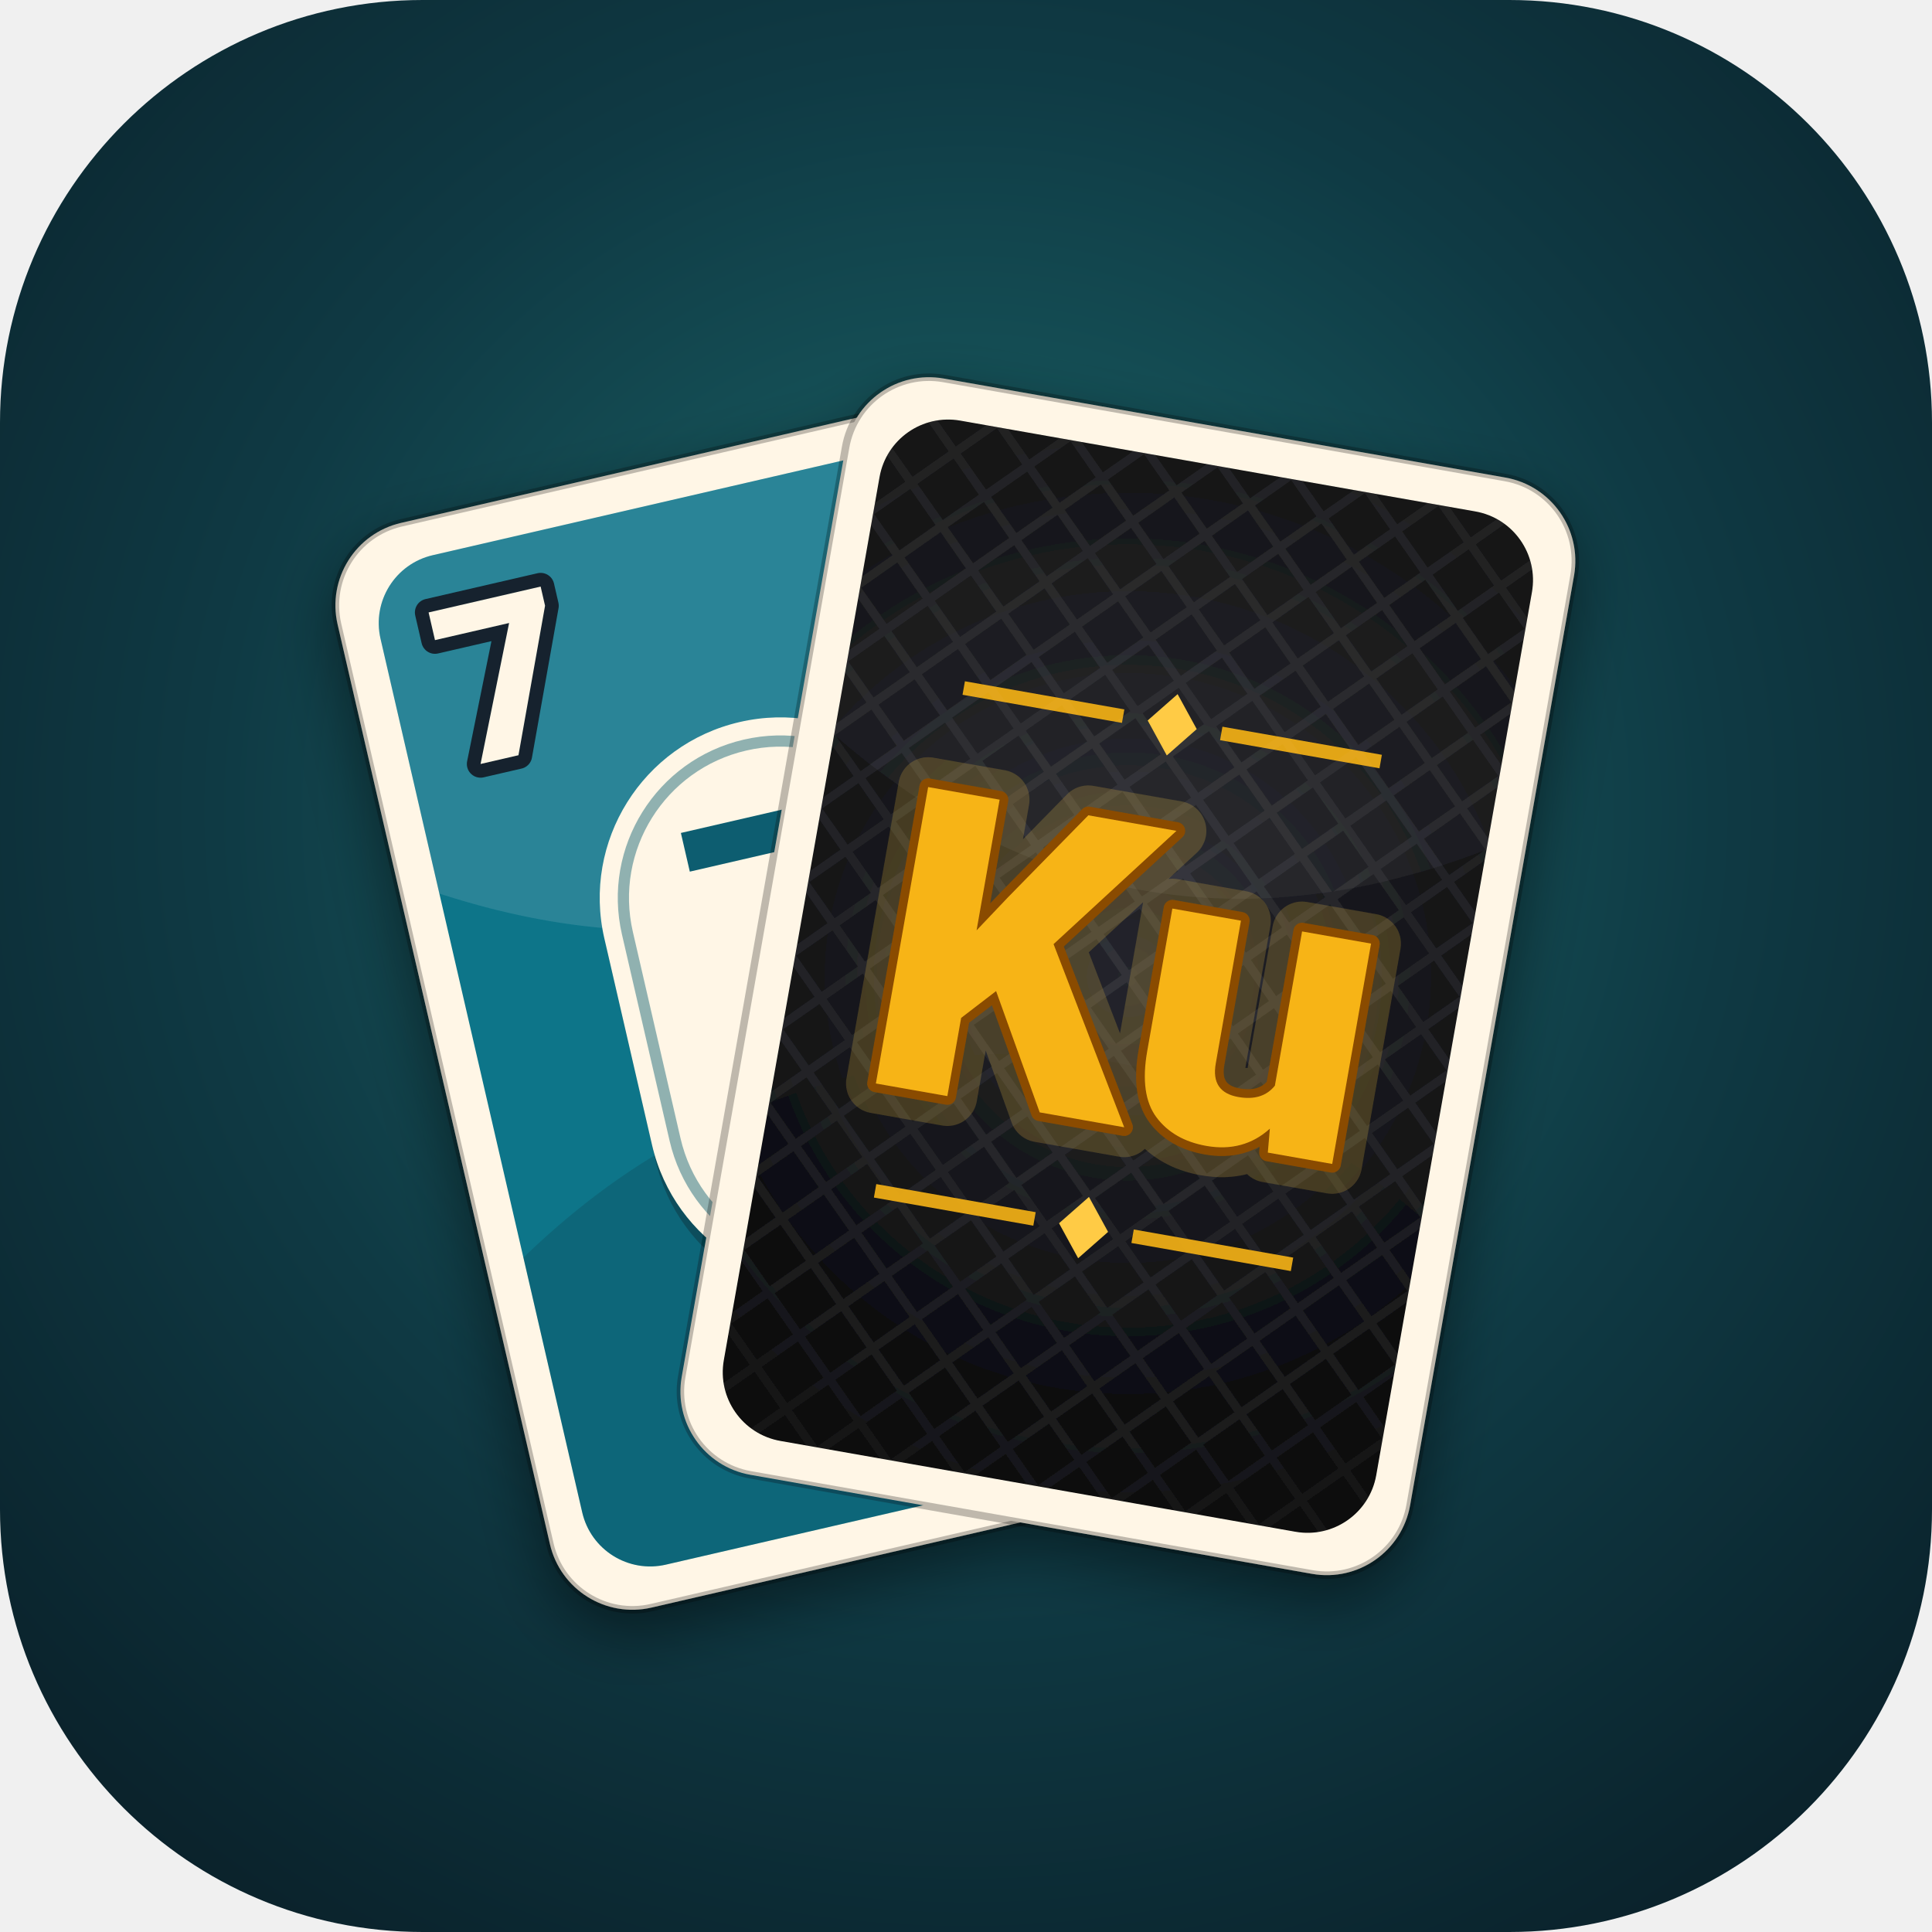
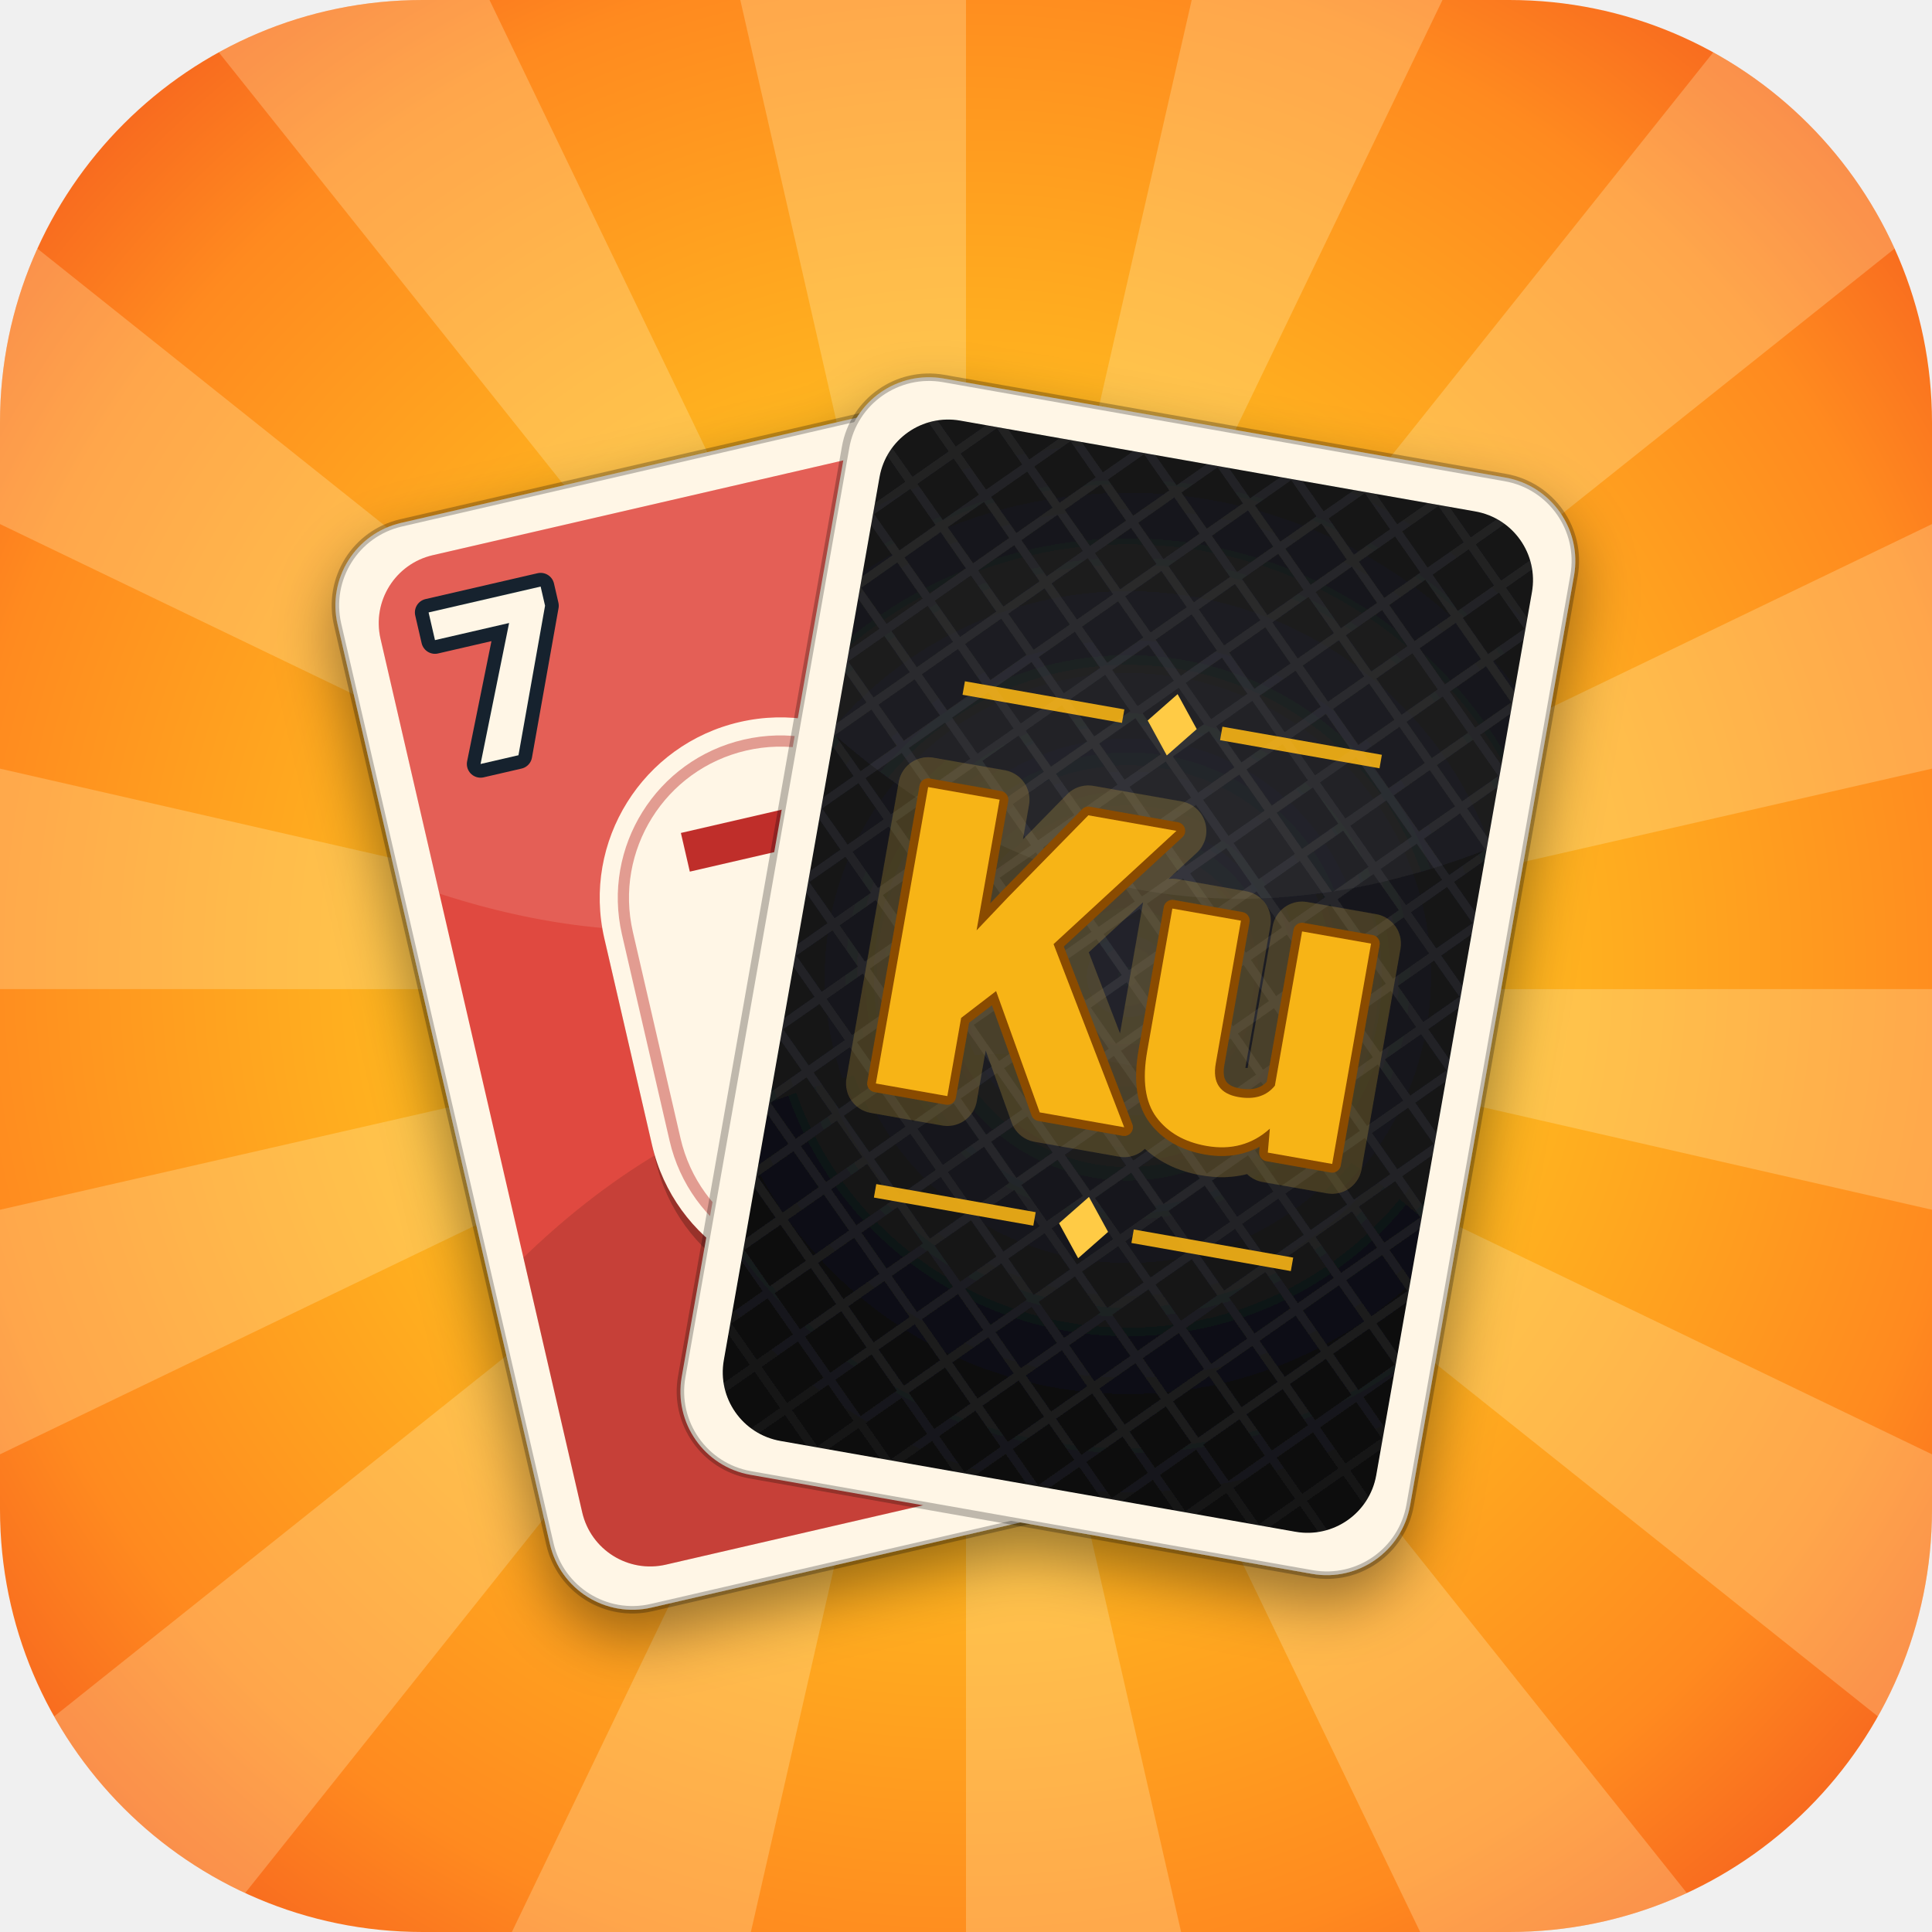
<svg xmlns="http://www.w3.org/2000/svg" viewBox="0 0 512 512" width="512" height="512">
  <defs>
-     <radialGradient id="felt" cx="50%" cy="42%" r="70%">
-       <stop offset="0" stop-color="#1c6a6c" />
-       <stop offset=".55" stop-color="#0f3a44" />
-       <stop offset="1" stop-color="#0a2029" />
+     <radialGradient id="felt" cx="50%" cy="50%" r="72%">
+       <stop offset="0" stop-color="#fff0a6" />
+       <stop offset=".3" stop-color="#ffc21f" />
+       <stop offset=".72" stop-color="#ff8a1f" />
+       <stop offset="1" stop-color="#f0471f" />
    </radialGradient>
    <filter id="sh" x="-30%" y="-30%" width="160%" height="160%">
-       <feDropShadow dx="0" dy="6" stdDeviation="8" flood-color="#000" flood-opacity=".45" />
+       <feDropShadow dx="0" dy="7" stdDeviation="8" flood-color="#000" flood-opacity=".4" />
    </filter>
  </defs>
-   <rect width="512" height="512" rx="112" fill="url(#felt)" />
+   <clipPath id="tile">
+     <rect width="512" height="512" rx="112" />
+   </clipPath>
+   <g clip-path="url(#tile)">
+     <rect width="512" height="512" fill="url(#felt)" />
+     <path d="M256 262.144L675.8 262.1L665.3 355.6ZM256 262.144L634.3 444.3L584.2 523.9ZM256 262.144L517.8 590.4L438.2 640.4ZM256 262.144L349.4 671.5L256.0 682.0ZM256 262.144L162.6 671.5L73.8 640.4ZM256 262.144L-5.8 590.4L-72.2 523.9ZM256 262.144L-122.3 444.3L-153.3 355.6ZM256 262.144L-163.8 262.1L-153.3 168.7ZM256 262.144L-122.3 80.0L-72.2 0.4ZM256 262.144L-5.8 -66.1L73.8 -116.1ZM256 262.144L162.6 -147.2L256.0 -157.7ZM256 262.144L349.4 -147.2L438.2 -116.1ZM256 262.144L517.8 -66.1L584.2 0.4ZM256 262.144L634.3 80.0L665.3 168.7Z" fill="#fff6c8" opacity=".26" />
+   </g>
  <g filter="url(#sh)">
    <g transform="translate(213.1 265.3) rotate(-13) translate(-99 -148.5)">
      <svg width="198" height="297" viewBox="0 0 60 90">
        <rect x=".3" y=".3" width="59.4" height="89.4" rx="6.8" fill="#fff6e6" stroke="#000" stroke-opacity=".25" stroke-width=".6" />
-         <rect x="3.4" y="3.4" width="53.2" height="83.2" rx="5.6" fill="#0c7489" />
+         <rect x="3.4" y="3.4" width="53.2" height="83.2" rx="5.6" fill="#e04a3f" />
        <path d="M3.4 9A5.6 5.6 0 0 1 9 3.4H51A5.6 5.6 0 0 1 56.6 9V30Q30 46 3.4 30Z" fill="#fff" fill-opacity=".12" />
        <path d="M3.4 9A5.6 5.6 0 0 1 9 3.4H51A5.6 5.6 0 0 1 56.6 9V30Q30 46 3.4 30Z" fill="#000" fill-opacity=".12" transform="rotate(180 30 45)" />
        <rect x="15.5" y="23.3" width="29" height="46" rx="14.5" fill="#000" fill-opacity=".24" />
        <rect x="15.5" y="22" width="29" height="46" rx="14.5" fill="#fff6e6" />
-         <rect x="17.4" y="23.9" width="25.2" height="42.2" rx="12.6" fill="none" stroke="#0a5d6f" stroke-opacity=".45" stroke-width=".9" />
-         <text x="30" y="47.4" text-anchor="middle" font-family="system-ui,-apple-system,'Segoe UI',Roboto,sans-serif" font-size="25" font-weight="900" fill="#0a5d6f">7</text>
+         <rect x="17.4" y="23.9" width="25.2" height="42.2" rx="12.6" fill="none" stroke="#bf2f2c" stroke-opacity=".45" stroke-width=".9" />
+         <text x="30" y="47.4" text-anchor="middle" font-family="system-ui,-apple-system,'Segoe UI',Roboto,sans-serif" font-size="25" font-weight="900" fill="#bf2f2c">7</text>
        <g transform="translate(22.8 50.6) scale(.6)">
-           <path d="M2 9.5q2.5-3 5 0t5 0 5 0 5 0M2 15.5q2.5-3 5 0t5 0 5 0 5 0" fill="none" stroke="#0a5d6f" stroke-width="2.6" stroke-linecap="round" />
+           <path d="M12 20.5 3.2 10.4a9.6 9.6 0 0 1 17.6 0z" fill="#bf2f2c" />
+           <path d="M12 20.5 7 7.4M12 20.5 12 5.6M12 20.5 17 7.4M12 20.5 4.6 9.6M12 20.5l7.4-10.9" stroke="#fff6e6" stroke-width="1.1" stroke-linecap="round" opacity=".85" />
+           <rect x="9.6" y="19.4" width="4.8" height="2.6" rx="1" fill="#bf2f2c" />
        </g>
        <text x="12.4" y="20.6" text-anchor="middle" font-family="system-ui,-apple-system,'Segoe UI',Roboto,sans-serif" font-size="18" font-weight="900" fill="#fff6e6" stroke="#13232e" stroke-width="2.2" stroke-linejoin="round" paint-order="stroke">7</text>
        <g transform="rotate(180 30 45)">
          <text x="12.4" y="20.6" text-anchor="middle" font-family="system-ui,-apple-system,'Segoe UI',Roboto,sans-serif" font-size="18" font-weight="900" fill="#fff6e6" stroke="#13232e" stroke-width="2.2" stroke-linejoin="round" paint-order="stroke">7</text>
        </g>
      </svg>
    </g>
    <g transform="translate(298.9 258.7) rotate(10) translate(-99 -148.5)">
      <svg width="198" height="297" viewBox="0 0 60 90">
        <defs>
          <radialGradient id="kbg-ku" gradientUnits="userSpaceOnUse" cx="30" cy="45" r="50">
            <stop offset="0" stop-color="#24252c" />
            <stop offset="1" stop-color="#050506" />
          </radialGradient>
          <clipPath id="kbc">
            <path d="M9 3.4H51A5.6 5.6 0 0 1 56.6 9V81A5.6 5.6 0 0 1 51 86.6H9A5.6 5.6 0 0 1 3.4 81V9A5.6 5.6 0 0 1 9 3.4Z" />
          </clipPath>
        </defs>
        <rect x=".3" y=".3" width="59.4" height="89.4" rx="6.8" fill="#fff6e6" stroke="#000" stroke-opacity=".25" stroke-width=".6" />
        <path d="M9 3.4H51A5.6 5.6 0 0 1 56.6 9V81A5.6 5.6 0 0 1 51 86.6H9A5.6 5.6 0 0 1 3.4 81V9A5.6 5.6 0 0 1 9 3.4Z" fill="url(#kbg-ku)" />
        <g clip-path="url(#kbc)">
          <path d="M-110 -5L-10 95M170 -5L70 95M-104 -5L-4 95M164 -5L64 95M-98 -5L2 95M158 -5L58 95M-92 -5L8 95M152 -5L52 95M-86 -5L14 95M146 -5L46 95M-80 -5L20 95M140 -5L40 95M-74 -5L26 95M134 -5L34 95M-68 -5L32 95M128 -5L28 95M-62 -5L38 95M122 -5L22 95M-56 -5L44 95M116 -5L16 95M-50 -5L50 95M110 -5L10 95M-44 -5L56 95M104 -5L4 95M-38 -5L62 95M98 -5L-2 95M-32 -5L68 95M92 -5L-8 95M-26 -5L74 95M86 -5L-14 95M-20 -5L80 95M80 -5L-20 95M-14 -5L86 95M74 -5L-26 95M-8 -5L92 95M68 -5L-32 95M-2 -5L98 95M62 -5L-38 95M4 -5L104 95M56 -5L-44 95M10 -5L110 95M50 -5L-50 95M16 -5L116 95M44 -5L-56 95M22 -5L122 95M38 -5L-62 95M28 -5L128 95M32 -5L-68 95M34 -5L134 95M26 -5L-74 95M40 -5L140 95M20 -5L-80 95M46 -5L146 95M14 -5L-86 95M52 -5L152 95M8 -5L-92 95M58 -5L158 95M2 -5L-98 95M64 -5L164 95M-4 -5L-104 95M70 -5L170 95M-10 -5L-110 95" fill="none" stroke="#fff" stroke-width="0.7" opacity="0.06" />
          <path d="M3.4 9A5.6 5.6 0 0 1 9 3.4H51A5.6 5.6 0 0 1 56.6 9V30Q30 46 3.4 30Z" fill="#fff" opacity="0.05" />
          <path d="M56.6 81A5.6 5.6 0 0 1 51 86.6H9A5.6 5.6 0 0 1 3.4 81V60Q30 44 56.6 60Z" fill="#000" opacity="0.05" />
          <path d="M13 24.5H26M34 24.5H47M13 65.5H26M34 65.5H47" fill="none" stroke="#f7b417" stroke-width="1.1" opacity="0.9" />
          <path d="M30 22 32 24.5 30 27 28 24.5ZM30 63 32 65.5 30 68 28 65.5Z" fill="#ffcb45" opacity="1" />
        </g>
        <text x="30" y="57" text-anchor="middle" font-family="system-ui,-apple-system,'Segoe UI',Roboto,sans-serif" font-size="34" font-weight="900" fill="none" stroke="#ffcb45" stroke-width="4.8" stroke-linejoin="round" opacity="0.2">Ku</text>
        <text x="30" y="57" text-anchor="middle" font-family="system-ui,-apple-system,'Segoe UI',Roboto,sans-serif" font-size="34" font-weight="900" fill="none" stroke="#8a4b00" stroke-width="1.4" stroke-linejoin="round" opacity="1">Ku</text>
        <text x="30" y="57" text-anchor="middle" font-family="system-ui,-apple-system,'Segoe UI',Roboto,sans-serif" font-size="34" font-weight="900" fill="#f7b417">Ku</text>
      </svg>
    </g>
  </g>
</svg>
